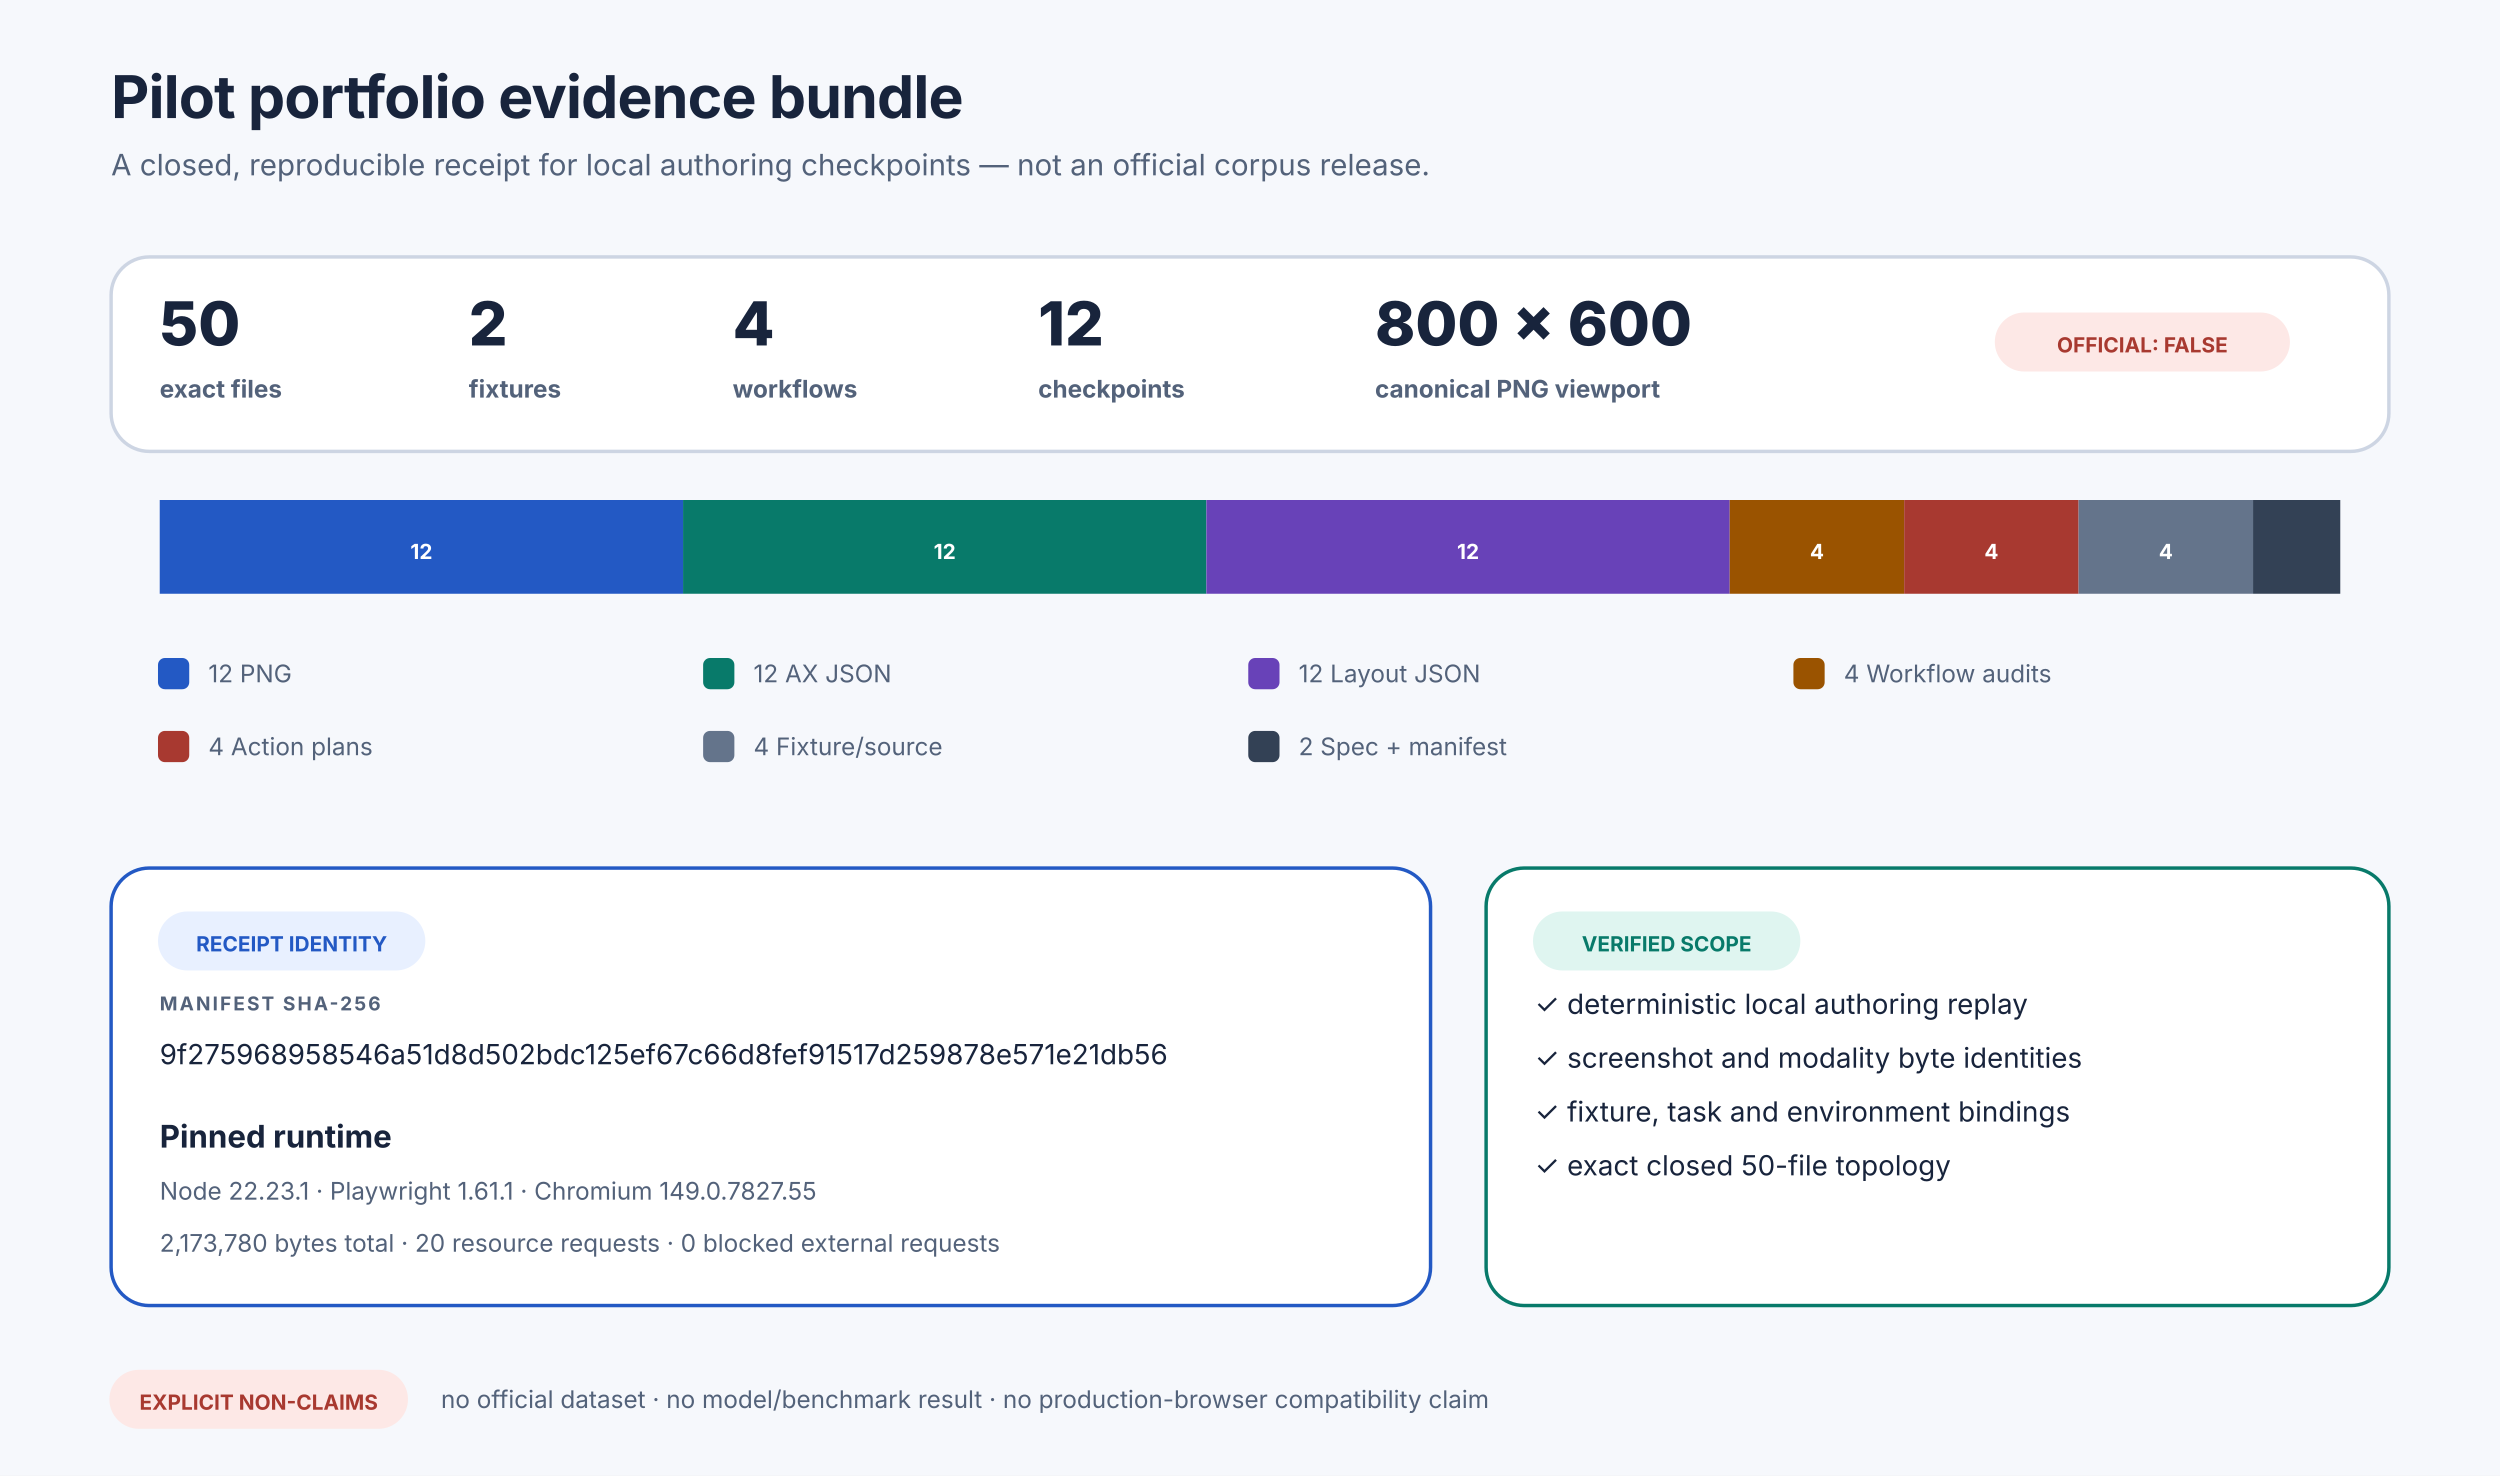
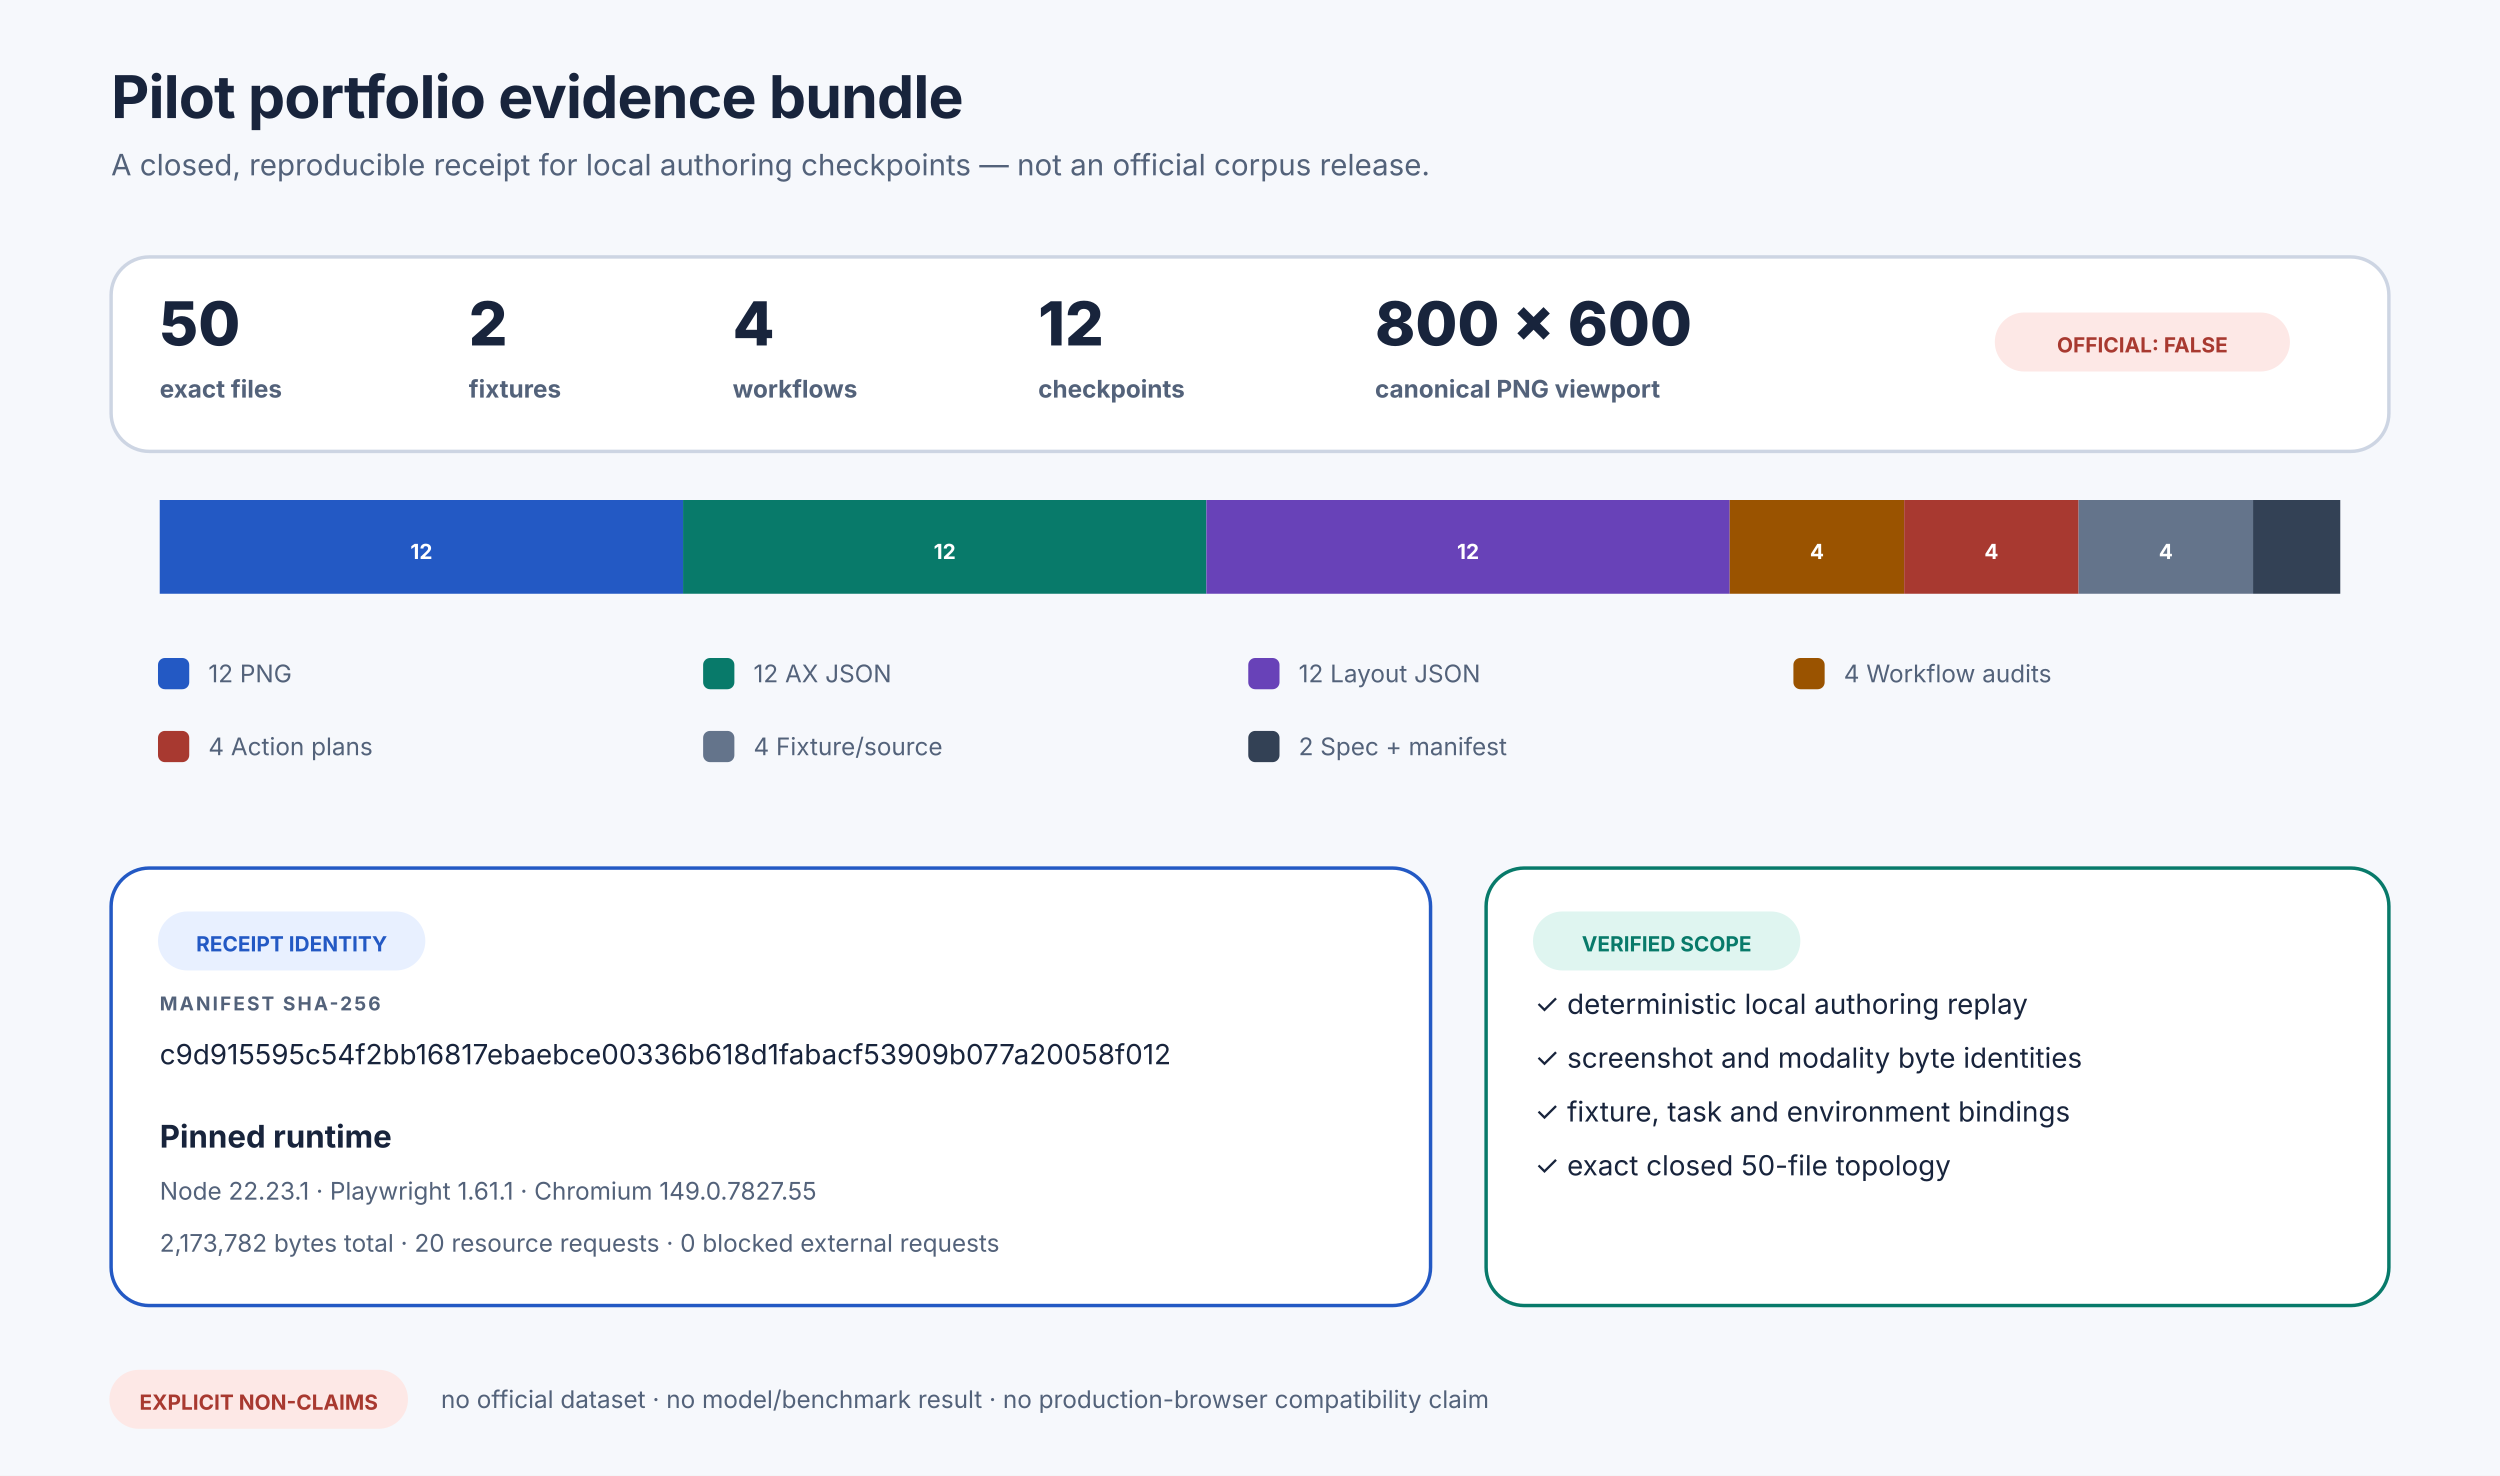
<svg xmlns="http://www.w3.org/2000/svg" viewBox="0 0 1440 850" width="1440" height="850" role="img" aria-labelledby="evidence-bundle-overview-title evidence-bundle-overview-desc">
  <style>
    text { font-family: Inter, "Segoe UI", Arial, sans-serif; fill: #18243C; }
    .title { font-size: 34px; font-weight: 750; letter-spacing: -0.5px; }
    .subtitle { font-size: 17px; fill: #53627A; }
    .section { font-size: 21px; font-weight: 720; }
    .node-title { font-size: 18px; font-weight: 720; }
    .body { font-size: 16px; }
    .small { font-size: 14px; fill: #53627A; }
    .tiny { font-size: 12px; fill: #53627A; }
    .eyebrow { font-size: 11px; font-weight: 750; fill: #53627A; letter-spacing: 1.2px; }
    .pill { font-size: 12px; font-weight: 750; }
    .metric { font-size: 35px; font-weight: 780; }
    .metric-label { font-size: 14px; font-weight: 650; fill: #53627A; }
    .axis { font-size: 12px; fill: #53627A; }
    .bar-value { font-size: 12px; font-weight: 720; }
    .inverse { fill: #FFFFFF; }
  </style>
  <rect width="1440" height="850" fill="#F6F8FC" />
  <text x="64" y="68" class="title">Pilot portfolio evidence bundle</text>
  <text x="64" y="101" class="subtitle">A closed, reproducible receipt for local authoring checkpoints — not an official corpus release.</text>
  <rect x="64" y="148" width="1312" height="112" rx="22" fill="#FFFFFF" stroke="#CDD5E3" stroke-width="2" />
  <text x="92" y="199" class="metric">50</text>
  <text x="92" y="229" class="metric-label">exact files</text>
  <text x="270" y="199" class="metric">2</text>
  <text x="270" y="229" class="metric-label">fixtures</text>
  <text x="422" y="199" class="metric">4</text>
  <text x="422" y="229" class="metric-label">workflows</text>
  <text x="598" y="199" class="metric">12</text>
  <text x="598" y="229" class="metric-label">checkpoints</text>
  <text x="792" y="199" class="metric">800 × 600</text>
  <text x="792" y="229" class="metric-label">canonical PNG viewport</text>
  <rect x="1150" y="181" width="168" height="32" rx="16" fill="#FDE8E6" stroke="#FDE8E6" stroke-width="2" />
  <text x="1234" y="203" class="pill" text-anchor="middle" style="fill:#A83930">OFFICIAL: FALSE</text>
  <rect x="92" y="288" width="301.44" height="54" fill="#2359C4" />
  <text x="242.72" y="322" class="pill inverse" text-anchor="middle">12</text>
  <rect x="393.44" y="288" width="301.44" height="54" fill="#087A6A" />
  <text x="544.16" y="322" class="pill inverse" text-anchor="middle">12</text>
  <rect x="694.88" y="288" width="301.44" height="54" fill="#6842B8" />
  <text x="845.6" y="322" class="pill inverse" text-anchor="middle">12</text>
  <rect x="996.32" y="288" width="100.48" height="54" fill="#9A5300" />
  <text x="1046.56" y="322" class="pill inverse" text-anchor="middle">4</text>
  <rect x="1096.8" y="288" width="100.48" height="54" fill="#A83930" />
  <text x="1147.04" y="322" class="pill inverse" text-anchor="middle">4</text>
  <rect x="1197.28" y="288" width="100.48" height="54" fill="#64748B" />
  <text x="1247.52" y="322" class="pill inverse" text-anchor="middle">4</text>
  <rect x="1297.76" y="288" width="50.24" height="54" fill="#334155" />
  <rect x="92" y="380" width="16" height="16" rx="3" fill="#2359C4" stroke="#2359C4" stroke-width="2" />
  <text x="120" y="393" class="small">12 PNG</text>
  <rect x="406" y="380" width="16" height="16" rx="3" fill="#087A6A" stroke="#087A6A" stroke-width="2" />
  <text x="434" y="393" class="small">12 AX JSON</text>
  <rect x="720" y="380" width="16" height="16" rx="3" fill="#6842B8" stroke="#6842B8" stroke-width="2" />
  <text x="748" y="393" class="small">12 Layout JSON</text>
  <rect x="1034" y="380" width="16" height="16" rx="3" fill="#9A5300" stroke="#9A5300" stroke-width="2" />
  <text x="1062" y="393" class="small">4 Workflow audits</text>
  <rect x="92" y="422" width="16" height="16" rx="3" fill="#A83930" stroke="#A83930" stroke-width="2" />
  <text x="120" y="435" class="small">4 Action plans</text>
  <rect x="406" y="422" width="16" height="16" rx="3" fill="#64748B" stroke="#64748B" stroke-width="2" />
  <text x="434" y="435" class="small">4 Fixture/source</text>
  <rect x="720" y="422" width="16" height="16" rx="3" fill="#334155" stroke="#334155" stroke-width="2" />
  <text x="748" y="435" class="small">2 Spec + manifest</text>
  <rect x="64" y="500" width="760" height="252" rx="22" fill="#FFFFFF" stroke="#2359C4" stroke-width="2" />
  <rect x="92" y="526" width="152" height="32" rx="16" fill="#E8F0FF" stroke="#E8F0FF" stroke-width="2" />
  <text x="168" y="548" class="pill" text-anchor="middle" style="fill:#2359C4">RECEIPT IDENTITY</text>
  <text x="92" y="582" class="eyebrow">MANIFEST SHA-256</text>
-   <text x="92" y="613" class="body">9f275968958546a51d8d502bdc125ef67c66d8fef91517d259878e571e21db56</text>
+   <text x="92" y="613" class="body">c9d915595c54f2bb16817ebaebce00336b618d1fabacf53909b077a20058f012</text>
  <text x="92" y="661" class="node-title">Pinned runtime</text>
  <text x="92" y="691" class="small">Node 22.23.1 · Playwright 1.61.1 · Chromium 149.0.7827.55</text>
-   <text x="92" y="721" class="small">2,173,780 bytes total · 20 resource requests · 0 blocked external requests</text>
+   <text x="92" y="721" class="small">2,173,782 bytes total · 20 resource requests · 0 blocked external requests</text>
  <rect x="856" y="500" width="520" height="252" rx="22" fill="#FFFFFF" stroke="#087A6A" stroke-width="2" />
  <rect x="884" y="526" width="152" height="32" rx="16" fill="#DFF5F0" stroke="#DFF5F0" stroke-width="2" />
  <text x="960" y="548" class="pill" text-anchor="middle" style="fill:#087A6A">VERIFIED SCOPE</text>
  <text x="884" y="584" class="body">
    <tspan x="884" dy="0">✓ deterministic local authoring replay</tspan>
    <tspan x="884" dy="31">✓ screenshot and modality byte identities</tspan>
    <tspan x="884" dy="31">✓ fixture, task and environment bindings</tspan>
    <tspan x="884" dy="31">✓ exact closed 50-file topology</tspan>
  </text>
  <rect x="64" y="790" width="170" height="32" rx="16" fill="#FDE8E6" stroke="#FDE8E6" stroke-width="2" />
  <text x="149" y="812" class="pill" text-anchor="middle" style="fill:#A83930">EXPLICIT NON-CLAIMS</text>
  <text x="254" y="811" class="small">no official dataset · no model/benchmark result · no production-browser compatibility claim</text>
</svg>
